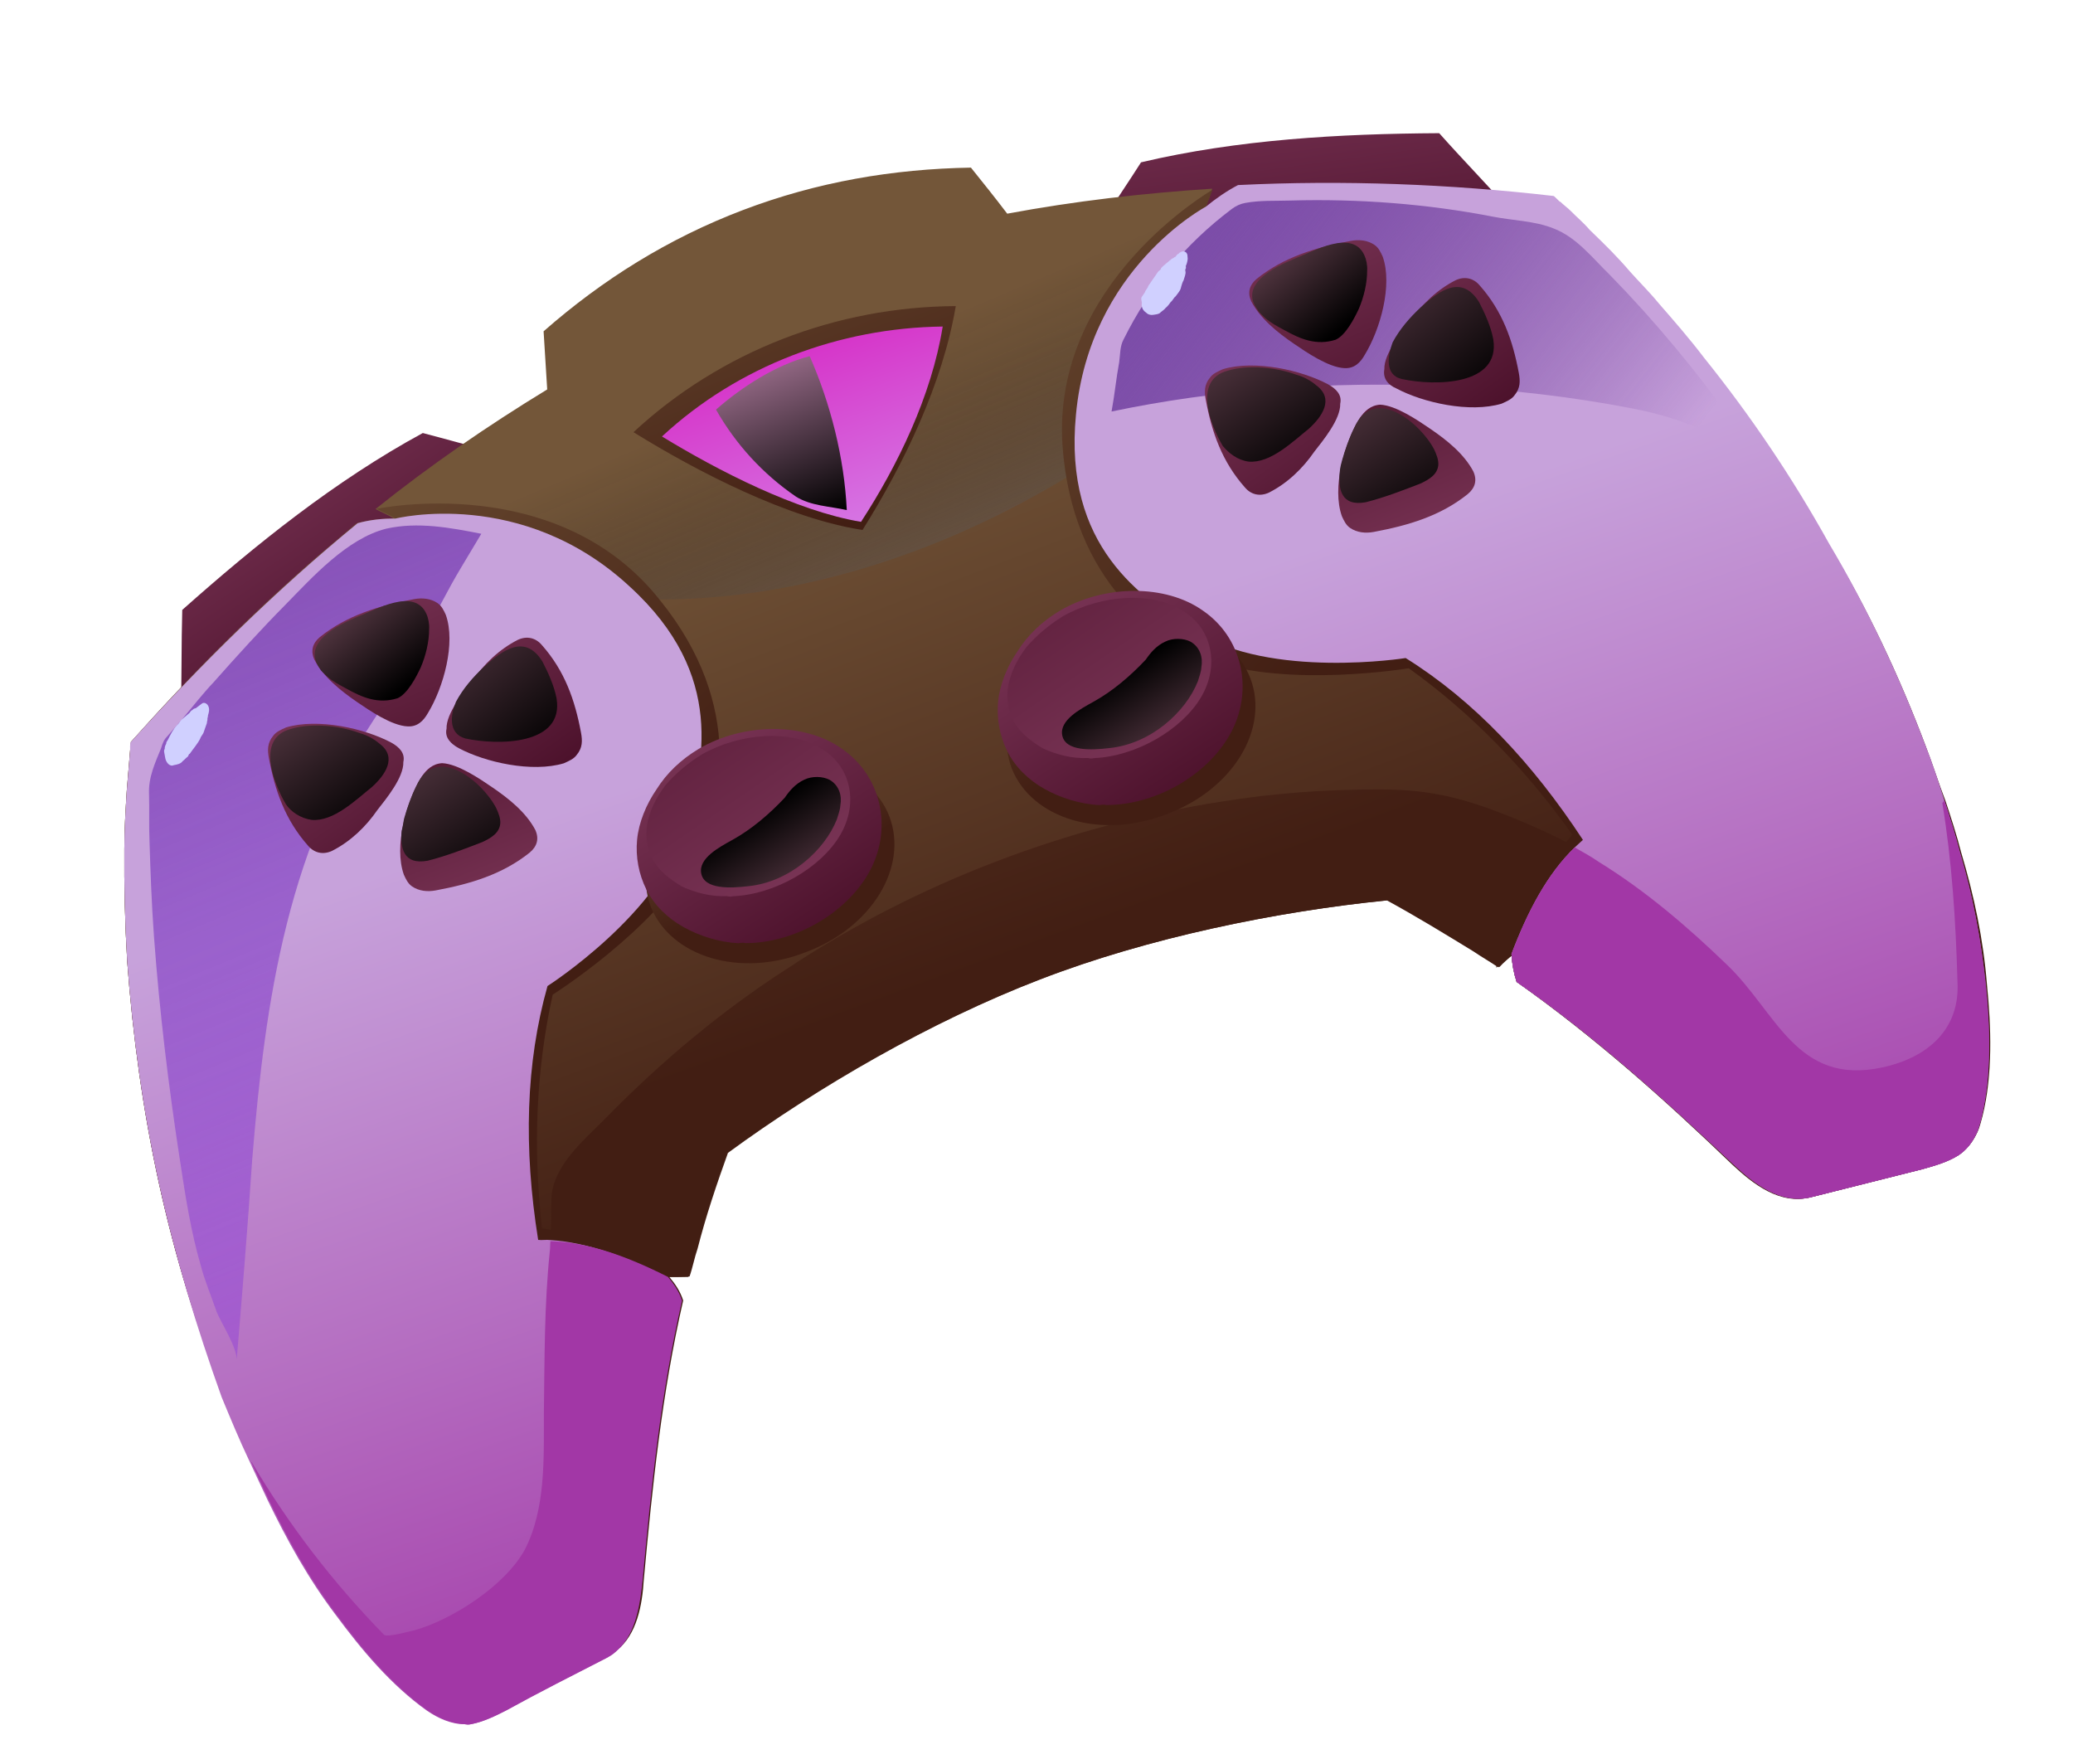
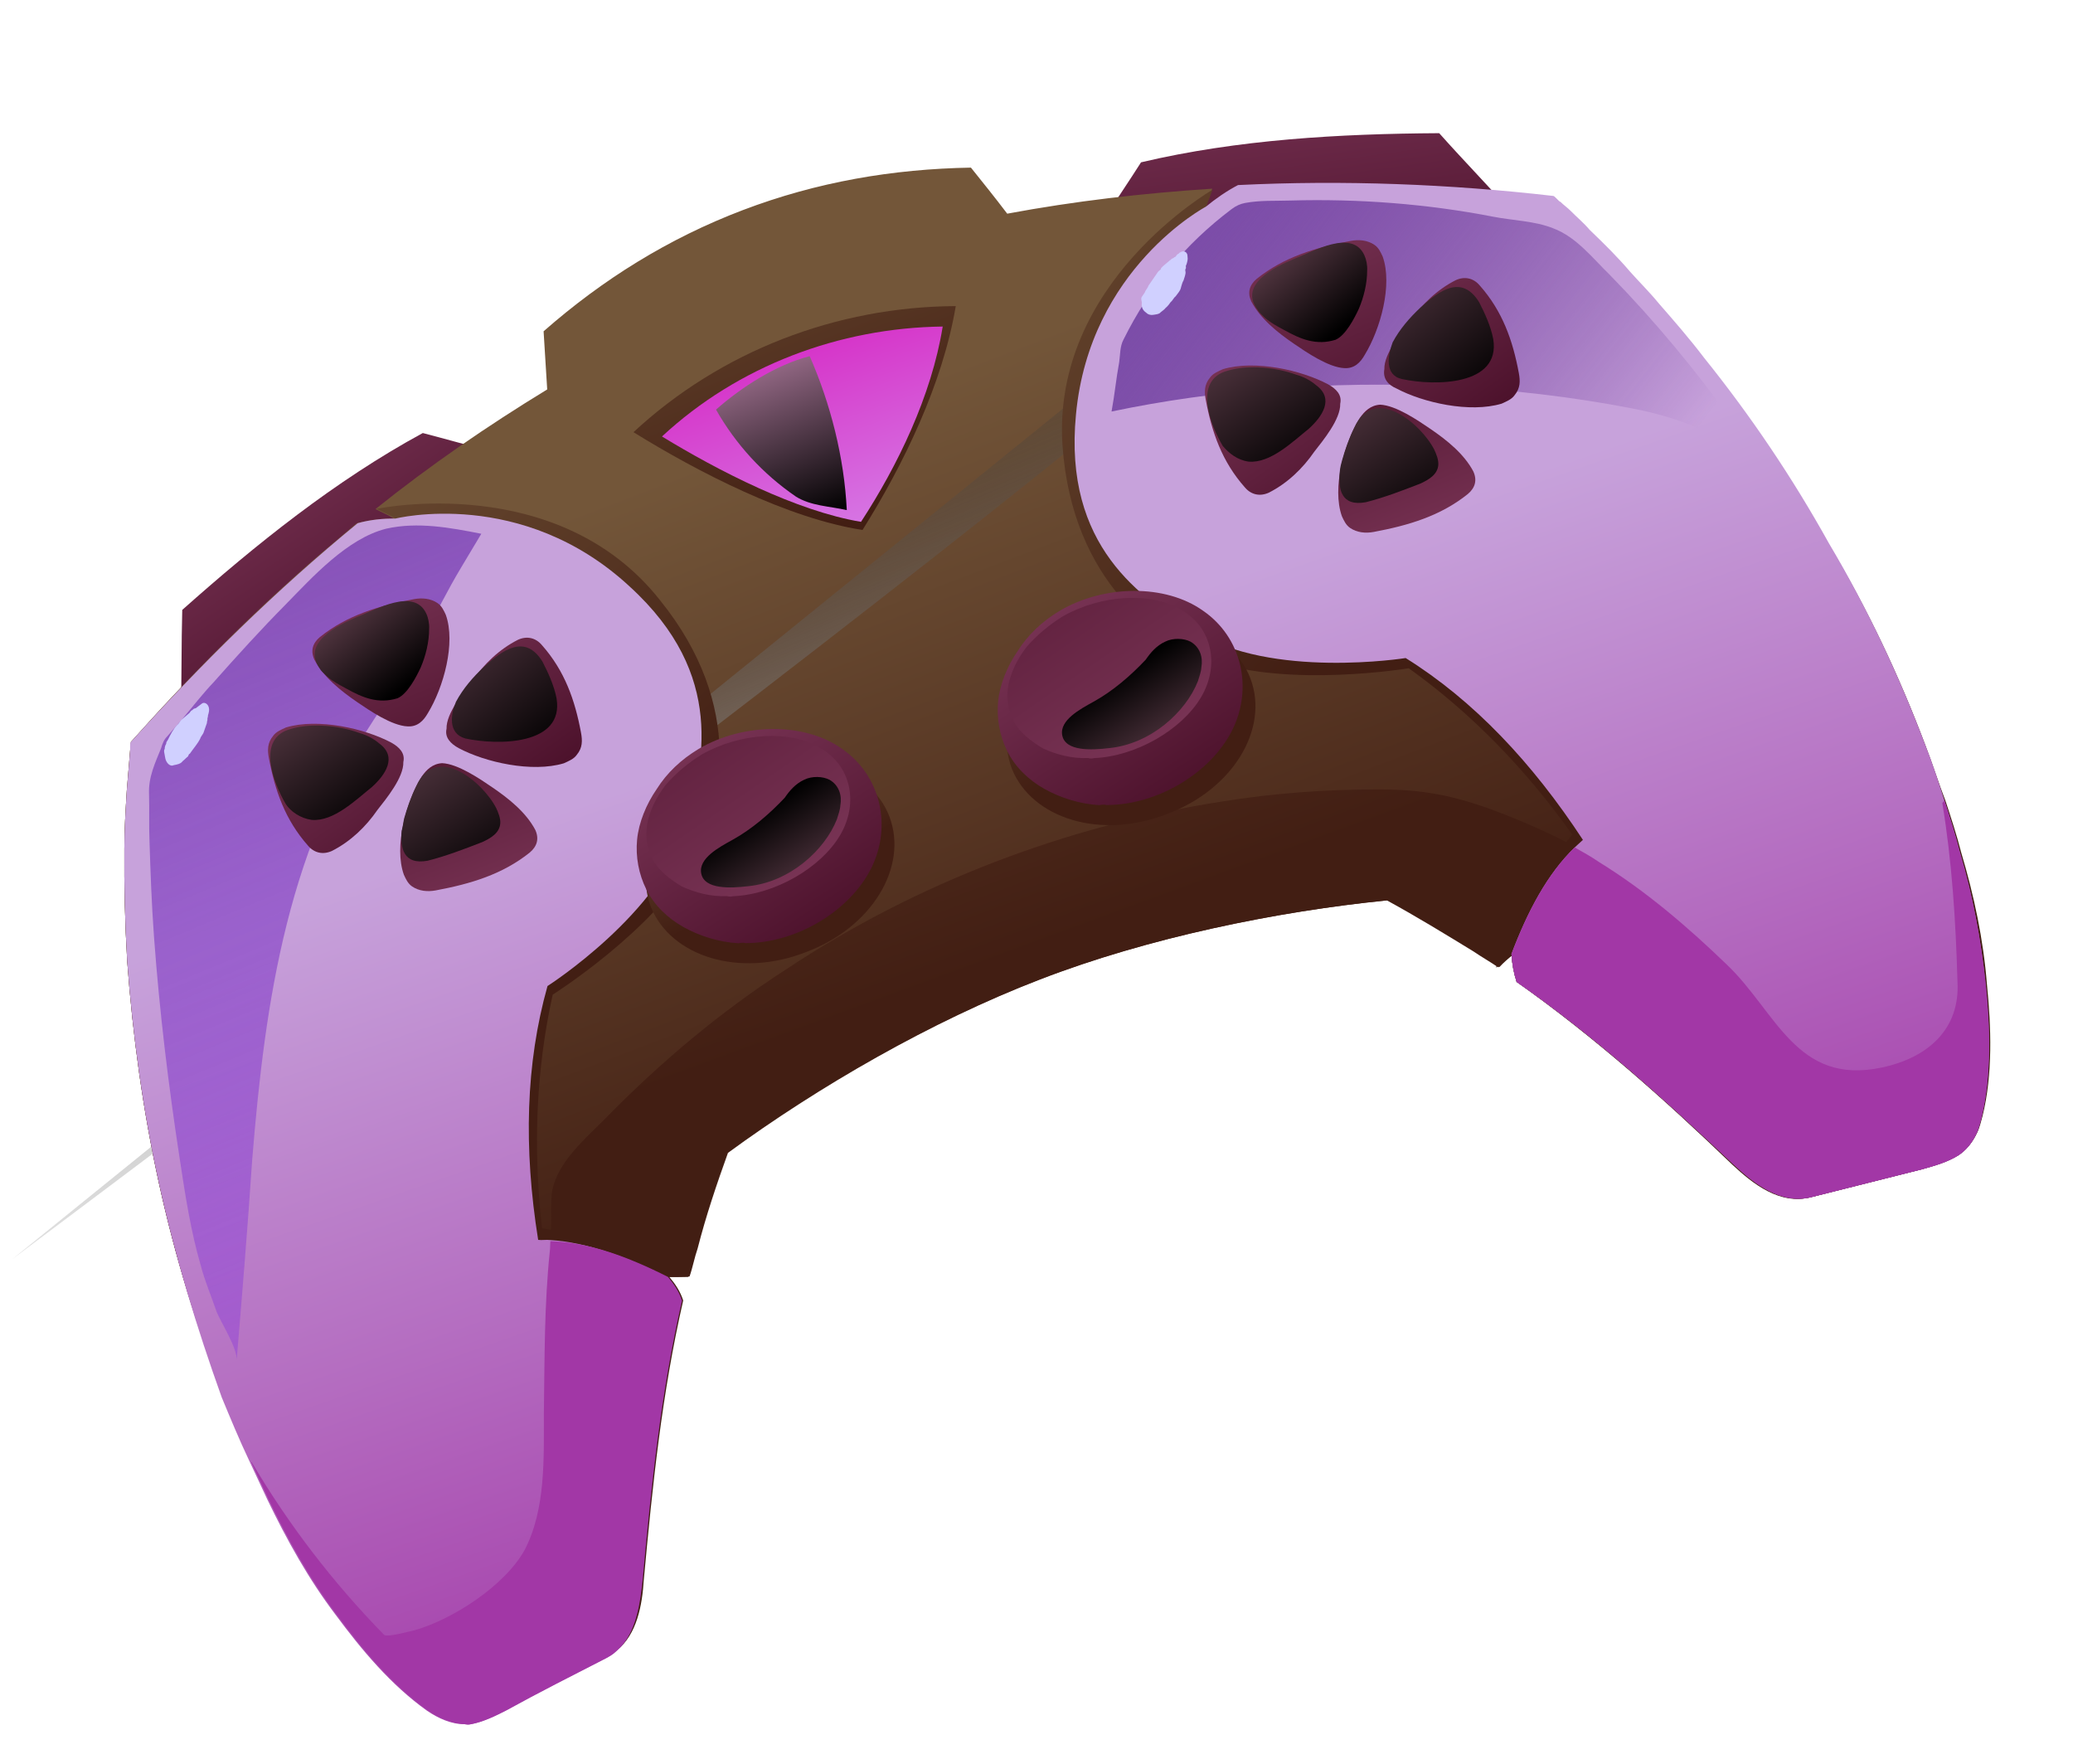
<svg xmlns="http://www.w3.org/2000/svg" width="154" height="131" viewBox="0 0 154 131" fill="none">
  <path d="M36.119 33.426C34.52 33.011 33.008 32.579 31.409 32.164C24.906 35.694 18.99 40.452 13.539 45.302C13.47 47.812 13.503 50.391 13.433 52.901C20.575 45.596 28.044 39.568 36.119 33.426Z" fill="url(#paint0_linear_389_4092)" />
  <path d="M82.121 16.117C83.021 14.701 83.866 13.473 84.766 12.057C91.968 10.359 99.497 9.937 106.917 9.892C108.616 11.804 110.385 13.615 112.084 15.527C101.844 14.849 92.261 15.297 82.121 16.117Z" fill="url(#paint1_linear_389_4092)" />
  <path d="M143.055 55.411C143.571 56.741 144.017 58.174 144.534 59.504C144.948 60.765 145.361 62.025 145.689 63.302C146.645 66.512 147.342 69.771 147.606 73.11C147.924 76.26 148.047 79.804 147.28 82.89C147.171 83.267 147.078 83.73 146.883 84.123C146.563 84.807 146.124 85.334 145.567 85.706C144.766 86.212 143.831 86.475 142.895 86.739C141.527 87.082 140.159 87.427 138.791 87.771L134.774 88.787C132.471 89.394 130.474 87.805 128.958 86.393C123.746 81.479 118.685 76.893 112.926 72.884C112.711 72.21 112.582 71.521 112.54 70.816C112.454 70.832 112.47 70.918 112.383 70.934C112.069 71.171 111.685 71.51 111.387 71.833C110.772 71.413 110.173 71.078 109.557 70.658C107.436 69.359 105.314 68.06 103.122 66.864C94.862 67.689 85.293 69.651 77.278 72.749C69.176 75.864 60.774 80.728 54.08 85.631C53.254 87.925 52.445 90.305 51.824 92.739C51.591 93.407 51.46 94.145 51.226 94.812C50.691 94.823 50.156 94.834 49.707 94.828C50.166 95.367 50.538 95.922 50.753 96.595C49.173 103.488 48.474 110.305 47.823 117.382C47.712 119.186 47.319 121.399 45.836 122.567C45.608 122.788 45.365 122.922 45.122 123.057C42.671 124.316 40.134 125.591 37.7 126.937C36.883 127.356 35.979 127.792 35.114 127.953C34.941 127.985 34.855 128.002 34.666 127.948C33.682 127.953 32.705 127.511 31.884 126.95C29.202 125.042 27.012 122.419 25.099 119.833C23.082 117.177 21.466 114.268 20.007 111.24C19.571 110.341 19.135 109.441 18.698 108.542C17.945 106.899 17.294 105.326 16.627 103.667C14.609 98.603 12.992 93.287 11.807 87.89C10.623 82.493 9.855 76.93 9.449 71.388C9.281 68.566 9.216 65.814 9.237 63.045C9.24 61.618 9.329 60.175 9.418 58.732C9.478 58.096 9.523 57.374 9.584 56.739C9.606 56.378 9.644 56.104 9.666 55.743L9.727 55.107C14.092 50.192 18.765 45.487 23.777 41.165C24.703 40.368 25.558 39.674 26.483 38.877C27.419 38.614 28.387 38.523 29.284 38.534C28.873 38.254 28.393 38.076 27.896 37.812C31.944 34.561 36.23 31.622 40.651 28.926C40.55 27.429 40.483 26.104 40.383 24.607C44.767 20.758 49.659 17.707 55.175 15.609C60.691 13.511 66.33 12.55 72.129 12.45C73.062 13.614 73.876 14.621 74.825 15.871C79.842 14.936 84.924 14.346 90.053 14.015C89.89 14.58 89.624 15.075 89.547 15.625C90.316 14.946 91.203 14.424 92.091 13.902C94.577 13.796 97.166 13.759 99.668 13.739C104.964 13.822 110.293 14.078 115.512 14.71C115.599 14.694 115.955 15.163 115.955 15.163C116.176 15.389 116.483 15.599 116.705 15.825C117.147 16.278 117.676 16.715 118.134 17.253C119.137 18.315 120.211 19.274 121.128 20.351C121.808 21.116 122.574 21.866 123.269 22.717C124.407 24.02 125.545 25.324 126.613 26.73C130.107 31.073 133.201 35.668 135.894 40.516C138.728 45.16 141.108 50.245 143.055 55.411Z" fill="url(#paint2_linear_389_4092)" />
-   <path d="M99.723 13.55C99.739 13.637 99.652 13.653 99.668 13.739C98.699 17.665 96.304 21.142 93.537 24.066C92.557 25.051 91.663 26.02 90.581 26.935C77.523 38.998 58.534 47.084 40.824 43.785C38.414 43.342 36.021 42.986 33.627 42.629C31.044 42.219 28.375 41.824 25.793 41.414C25.139 41.268 24.501 41.209 23.761 41.079C24.687 40.282 25.542 39.588 26.468 38.791C27.403 38.528 28.371 38.437 29.268 38.448C28.858 38.168 28.377 37.99 27.88 37.726C31.929 34.475 36.214 31.536 40.635 28.84C40.535 27.343 40.467 26.018 40.367 24.521C44.752 20.672 49.643 17.62 55.159 15.523C60.675 13.425 66.314 12.463 72.113 12.364C73.046 13.527 73.861 14.535 74.809 15.785C79.826 14.85 84.908 14.26 90.037 13.928C89.874 14.494 89.608 14.989 89.532 15.538C90.3 14.86 91.188 14.338 92.075 13.816C94.632 13.607 97.22 13.571 99.723 13.55Z" fill="url(#paint3_linear_389_4092)" />
+   <path d="M99.723 13.55C99.739 13.637 99.652 13.653 99.668 13.739C98.699 17.665 96.304 21.990.9 93.537 24.066C92.557 25.051 91.663 26.02 90.581 26.935C77.523 38.998 58.534 47.084 40.824 43.785C38.414 43.342 36.021 42.986 33.627 42.629C31.044 42.219 28.375 41.824 25.793 41.414C25.139 41.268 24.501 41.209 23.761 41.079C24.687 40.282 25.542 39.588 26.468 38.791C27.403 38.528 28.371 38.437 29.268 38.448C28.858 38.168 28.377 37.99 27.88 37.726C31.929 34.475 36.214 31.536 40.635 28.84C40.535 27.343 40.467 26.018 40.367 24.521C44.752 20.672 49.643 17.62 55.159 15.523C60.675 13.425 66.314 12.463 72.113 12.364C73.046 13.527 73.861 14.535 74.809 15.785C79.826 14.85 84.908 14.26 90.037 13.928C89.874 14.494 89.608 14.989 89.532 15.538C90.3 14.86 91.188 14.338 92.075 13.816C94.632 13.607 97.22 13.571 99.723 13.55Z" fill="url(#paint3_linear_389_4092)" />
  <path d="M144.415 59.348C144.845 60.695 145.259 61.955 145.602 63.318C146.559 66.528 147.169 69.803 147.519 73.126C147.838 76.277 147.961 79.82 147.21 82.992C147.101 83.369 147.008 83.832 146.813 84.225C146.493 84.909 146.054 85.437 145.497 85.808C144.696 86.314 143.76 86.577 142.825 86.841C141.457 87.185 140.089 87.529 138.721 87.873C137.353 88.217 135.985 88.561 134.617 88.905C132.314 89.513 130.317 87.923 128.801 86.511C123.589 81.597 118.528 77.012 112.666 72.932C112.451 72.259 112.339 71.656 112.297 70.95C111.983 71.187 111.599 71.526 111.301 71.849C110.686 71.429 110.086 71.094 109.471 70.674C107.349 69.375 105.228 68.076 103.036 66.88C94.776 67.705 85.207 69.667 77.192 72.765C69.09 75.88 60.688 80.744 53.994 85.647C53.168 87.941 52.358 90.321 51.738 92.755C51.504 93.423 51.373 94.161 51.14 94.829C50.605 94.839 50.07 94.85 49.621 94.844C50.079 95.383 50.451 95.938 50.666 96.611C49.086 103.504 48.388 110.322 47.737 117.398C47.626 119.202 47.233 121.415 45.749 122.583C45.522 122.804 45.279 122.939 45.035 123.073C42.585 124.332 40.048 125.607 37.613 126.953C36.796 127.372 35.893 127.808 35.028 127.969C34.855 128.002 34.769 128.018 34.58 127.964C33.596 127.969 32.618 127.527 31.798 126.966C29.116 125.058 26.926 122.435 25.012 119.849C22.996 117.193 21.38 114.284 19.921 111.256C19.468 110.271 19.032 109.371 18.58 108.385C18.596 108.471 18.596 108.471 18.699 108.542C21.447 113.201 24.752 117.49 28.512 121.337C28.733 121.563 30.431 121.068 30.777 121.004C33.583 120.213 37.5 117.7 38.97 115.019C40.548 111.961 40.377 108.158 40.388 104.857C40.444 100.834 40.414 96.827 40.832 92.826C40.87 92.551 40.838 92.379 40.876 92.104C40.898 91.743 40.921 91.382 40.943 91.022C40.971 90.214 40.897 89.336 41.012 88.512C41.406 86.299 43.5 84.571 45.005 83.042C49.066 78.897 53.553 75.119 58.429 71.981C63.288 68.757 68.519 66.088 73.949 64.007C79.379 61.925 85.007 60.43 90.749 59.539C94.571 58.916 98.457 58.638 102.305 58.634C105.704 58.625 108.027 59.084 111.203 60.275C113.228 61.057 115.27 61.925 117.17 62.998C117.769 63.332 118.369 63.666 118.984 64.087C122.423 66.21 125.509 68.845 128.455 71.685C132.151 75.187 133.627 80.708 139.996 79.343C143.44 78.612 145.816 76.475 145.607 72.947C145.48 68.423 145.196 64.018 144.48 59.693C144.447 59.52 144.431 59.434 144.415 59.348Z" fill="url(#paint4_linear_389_4092)" />
  <path d="M51.607 63.711C48.668 69.074 41.06 73.879 41.06 73.879C39.845 79.367 39.575 85.124 40.267 91.237C44.038 91.782 47.662 92.98 51.139 94.829C50.605 94.839 50.069 94.85 49.621 94.844C50.079 95.383 50.451 95.938 50.666 96.611C49.086 103.504 48.388 110.322 47.737 117.398C47.587 119.477 47.156 121.965 45.035 123.073C42.585 124.332 40.047 125.607 37.613 126.953C36.796 127.372 35.893 127.808 35.028 127.969C33.903 128.179 32.737 127.683 31.9 127.036C29.218 125.128 27.028 122.505 25.114 119.919C23.098 117.263 21.482 114.354 20.023 111.326C18.849 108.87 17.66 106.328 16.643 103.753C14.609 98.603 12.992 93.287 11.808 87.89C10.623 82.493 9.855 76.93 9.449 71.388C9.281 68.566 9.216 65.814 9.237 63.045C9.24 61.618 9.329 60.175 9.418 58.732C9.478 58.096 9.523 57.374 9.584 56.739C9.606 56.378 9.644 56.104 9.666 55.743L9.727 55.107C14.915 49.325 20.513 43.824 26.57 38.861C27.505 38.598 28.473 38.507 29.37 38.518C28.96 38.238 28.479 38.06 27.983 37.796C27.983 37.796 41.412 34.937 49.026 44.575C55.421 52.478 53.608 60.039 51.607 63.711Z" fill="url(#paint5_linear_389_4092)" />
  <path d="M89.962 49.075C95.801 51.108 104.656 49.636 104.656 49.636C109.201 52.891 113.284 57.034 116.804 61.996C114.297 64.871 112.405 68.166 111.128 71.881C111.512 71.542 111.897 71.203 112.281 70.864C112.323 71.57 112.451 72.259 112.666 72.932C118.442 77.028 123.589 81.597 128.714 86.527C130.231 87.939 132.227 89.529 134.531 88.921C137.267 88.233 139.916 87.561 142.652 86.873C143.587 86.609 144.523 86.346 145.237 85.856C146.195 85.232 146.694 84.069 146.95 83.04C147.615 79.885 147.508 76.427 147.276 73.26C146.925 69.937 146.229 66.679 145.359 63.452C144.602 60.829 143.742 58.136 142.725 55.561C140.778 50.396 138.399 45.311 135.705 40.462C133.012 35.614 129.832 31.035 126.424 26.677C124.677 24.505 122.859 22.436 120.955 20.384C119.952 19.322 118.949 18.261 117.961 17.286C117.519 16.833 116.99 16.396 116.532 15.858C116.311 15.632 116.003 15.421 115.782 15.195C115.782 15.195 115.339 14.742 115.253 14.758C107.569 13.872 99.723 13.55 91.918 13.935C91.101 14.354 90.316 14.946 89.532 15.538C89.711 15.059 89.89 14.58 90.069 14.101C90.069 14.101 78.102 20.967 78.934 33.117C79.656 43.237 86.03 47.667 89.962 49.075Z" fill="url(#paint6_linear_389_4092)" />
  <path d="M50.985 61.33C49.151 67.825 40.673 73.239 40.673 73.239C39.057 78.979 38.884 85.253 39.979 92.093C40.255 92.131 40.601 92.066 40.876 92.104C43.686 92.294 46.57 93.362 49.535 94.86C49.993 95.399 50.365 95.954 50.58 96.627C49 103.52 48.301 110.338 47.651 117.414C47.491 118.96 47.223 120.882 46.204 122.142C46.063 122.346 45.907 122.465 45.679 122.686C45.452 122.906 45.208 123.041 44.965 123.175C42.514 124.434 39.977 125.71 37.543 127.055C36.726 127.475 35.823 127.91 34.958 128.072C34.785 128.104 34.698 128.12 34.509 128.066C33.526 128.071 32.548 127.629 31.728 127.068C29.045 125.161 26.856 122.537 24.942 119.951C22.925 117.295 21.309 114.386 19.85 111.359C19.398 110.373 18.962 109.473 18.51 108.488C17.772 106.931 17.121 105.358 16.47 103.785C14.609 98.603 12.992 93.287 11.808 87.89C10.623 82.493 9.855 76.93 9.449 71.388C9.281 68.566 9.216 65.814 9.237 63.045C9.24 61.618 9.329 60.175 9.418 58.732C9.479 58.096 9.523 57.374 9.584 56.739C9.606 56.378 9.644 56.104 9.667 55.743C9.667 55.743 9.641 55.123 9.727 55.107C14.915 49.325 20.514 43.824 26.57 38.861C27.506 38.598 28.473 38.507 29.37 38.518C29.37 38.518 38.773 36.142 46.78 43.567C54.004 50.157 52.203 56.823 50.985 61.33Z" fill="url(#paint7_linear_389_4092)" />
  <path d="M17.577 101.082C17.992 96.101 18.406 91.119 18.734 86.154C19.712 74.112 21.409 62.561 28.469 52.418C30.81 49.128 32.206 45.569 34.255 42.156C34.732 41.353 35.209 40.551 35.756 39.647C33.433 39.188 31.023 38.745 28.704 39.266C25.795 39.987 23.201 42.877 21.171 44.95C19.438 46.7 17.581 48.74 15.88 50.662C15.057 51.528 14.336 52.465 13.53 53.418C13.161 53.843 12.793 54.269 12.425 54.694C12.197 54.914 12.072 55.205 11.964 55.582C11.535 56.643 11.019 57.72 11.071 58.959C11.107 60.111 11.056 61.28 11.108 62.518C11.179 64.823 11.267 67.215 11.441 69.59C11.847 75.132 12.513 80.625 13.367 86.173C13.762 88.774 14.174 91.462 14.915 93.999C15.226 95.189 15.694 96.261 16.092 97.435C16.426 98.265 17.676 100.172 17.577 101.082Z" fill="url(#paint8_linear_389_4092)" />
  <path d="M143.055 55.411C143.555 56.655 143.985 58.002 144.415 59.348C144.845 60.695 145.259 61.955 145.602 63.318C146.558 66.528 147.169 69.803 147.519 73.126C147.838 76.277 147.961 79.82 147.209 82.992C147.101 83.369 147.008 83.832 146.813 84.225C146.493 84.909 146.054 85.437 145.496 85.808C144.696 86.314 143.76 86.577 142.825 86.841C141.457 87.185 140.089 87.529 138.721 87.873C137.353 88.217 135.985 88.561 134.617 88.905C132.314 89.513 130.317 87.923 128.801 86.511C123.589 81.597 118.528 77.012 112.666 72.932C112.451 72.259 112.339 71.656 112.297 70.95L112.281 70.864C113.481 67.698 114.934 64.93 116.981 62.944C117.208 62.723 117.365 62.605 117.593 62.384C113.841 56.663 109.488 52.035 104.425 48.877C104.425 48.877 94.429 50.471 88.75 46.893C84.799 44.419 78.985 40.598 79.932 30.791C80.947 19.902 89.586 15.35 89.586 15.35C90.284 14.774 91.155 14.166 91.972 13.746C99.777 13.362 107.71 13.667 115.394 14.554C115.48 14.538 115.836 15.007 115.922 14.99C116.144 15.217 116.451 15.427 116.672 15.653C117.115 16.106 117.644 16.542 118.102 17.081C119.192 18.126 120.179 19.102 121.096 20.179C121.775 20.944 122.542 21.693 123.237 22.544C124.375 23.848 125.513 25.152 126.581 26.558C130.075 30.901 133.169 35.496 135.862 40.344C138.728 45.16 141.108 50.245 143.055 55.411Z" fill="url(#paint9_linear_389_4092)" />
  <path d="M129.601 32.683C130.361 33.879 131.207 35.059 131.881 36.271C129.704 32.753 125 31.044 121.196 30.326C116.739 29.462 112.26 28.959 107.828 28.715C103.311 28.486 98.841 28.517 94.349 28.908C90.376 29.202 86.452 29.755 82.575 30.566C82.799 29.366 82.92 28.095 83.144 26.894C83.221 26.344 83.195 25.725 83.46 25.23C85.413 21.299 88.046 18.134 91.498 15.529C91.812 15.292 92.142 15.141 92.488 15.077C93.613 14.867 94.699 14.932 95.856 14.895C100.931 14.752 106.016 15.142 110.937 16.098C112.331 16.373 114.039 16.411 115.394 16.961C117.128 17.619 118.314 19.181 119.625 20.453C122.943 23.848 125.946 27.479 128.723 31.331C128.976 31.729 129.332 32.198 129.601 32.683Z" fill="url(#paint10_linear_389_4092)" />
  <path d="M66.075 60.659C67.49 64.408 64.752 68.93 59.809 70.743C54.969 72.626 49.848 71.083 48.347 67.35C46.933 63.601 49.67 59.079 54.613 57.266C59.556 55.453 64.661 56.91 66.075 60.659Z" fill="url(#paint11_linear_389_4092)" />
  <path d="M55.384 70.052C59.232 70.048 63.166 67.621 64.728 64.476C66.29 61.332 65.41 57.572 62.539 55.611C59.754 53.633 55.198 53.679 51.892 55.633C50.604 56.408 49.538 57.409 48.779 58.62C48.004 59.746 47.45 61.097 47.329 62.368C47.208 63.639 47.449 64.932 48.02 66.074C48.59 67.216 49.578 68.191 50.776 68.859C51.975 69.528 53.401 69.975 54.849 70.062C55.022 70.03 55.195 69.998 55.384 70.052Z" fill="url(#paint12_linear_389_4092)" />
  <path d="M54.466 66.567C57.574 66.433 60.966 64.464 62.397 62.057C63.829 59.651 63.212 56.823 60.918 55.556C58.693 54.187 54.98 54.433 52.145 56.032C51.101 56.672 50.175 57.468 49.439 58.319C48.718 59.256 48.273 60.23 48.088 61.157C47.919 62.169 48.079 63.031 48.499 63.844C48.919 64.658 49.756 65.304 50.663 65.849C51.64 66.291 52.775 66.614 54.018 66.561C54.207 66.615 54.293 66.599 54.466 66.567Z" fill="url(#paint13_linear_389_4092)" />
  <path d="M62.173 60.851C62.282 60.474 62.407 60.183 62.429 59.822C62.56 59.084 62.329 58.325 61.627 57.921C61.13 57.657 60.32 57.629 59.746 57.914C59.086 58.216 58.648 58.743 58.295 59.255C57.175 60.445 55.864 61.58 54.404 62.388C53.43 62.926 51.883 63.749 52.092 64.869C52.316 66.076 54.268 65.98 55.581 65.824C58.657 65.518 61.261 63.161 62.173 60.851Z" fill="url(#paint14_linear_389_4092)" />
  <path d="M92.894 50.401C94.309 54.15 91.572 58.672 86.629 60.485C81.788 62.368 76.668 60.825 75.166 57.092C73.752 53.343 76.489 48.821 81.432 47.008C86.375 45.195 91.48 46.652 92.894 50.401Z" fill="url(#paint15_linear_389_4092)" />
  <path d="M82.204 59.794C86.052 59.79 89.985 57.363 91.547 54.218C93.109 51.074 92.23 47.315 89.358 45.353C86.573 43.375 82.017 43.421 78.711 45.375C77.424 46.15 76.357 47.151 75.598 48.362C74.823 49.488 74.27 50.839 74.149 52.11C74.027 53.381 74.268 54.674 74.839 55.816C75.41 56.958 76.397 57.933 77.596 58.601C78.794 59.27 80.22 59.717 81.668 59.804C81.841 59.772 82.014 59.74 82.204 59.794Z" fill="url(#paint16_linear_389_4092)" />
  <path d="M81.286 56.309C84.393 56.175 87.786 54.206 89.217 51.799C90.648 49.393 90.031 46.565 87.737 45.298C85.513 43.929 81.799 44.175 78.965 45.773C77.92 46.414 76.995 47.211 76.258 48.061C75.538 48.998 75.093 49.972 74.907 50.899C74.738 51.911 74.898 52.773 75.319 53.586C75.739 54.4 76.575 55.046 77.482 55.591C78.46 56.033 79.594 56.356 80.837 56.303C81.026 56.357 81.113 56.341 81.286 56.309Z" fill="url(#paint17_linear_389_4092)" />
  <path d="M88.992 50.593C89.101 50.216 89.226 49.925 89.248 49.564C89.379 48.827 89.148 48.067 88.446 47.663C87.95 47.399 87.139 47.371 86.566 47.657C85.906 47.958 85.467 48.485 85.115 48.997C83.994 50.187 82.684 51.322 81.223 52.13C80.249 52.668 78.702 53.491 78.911 54.611C79.136 55.818 81.087 55.722 82.4 55.566C85.476 55.261 88.08 52.903 88.992 50.593Z" fill="url(#paint18_linear_389_4092)" />
  <path d="M101.39 26.347C102.556 24.436 103.464 21.146 102.717 19.056C102.566 18.727 102.416 18.399 102.108 18.189C101.595 17.838 100.958 17.779 100.352 17.892C97.757 18.375 95.383 19.085 93.359 20.71C92.818 21.168 92.654 21.733 92.956 22.39C93.645 23.689 94.908 24.702 96.139 25.542C97.062 26.173 98.703 27.294 99.875 27.343C100.6 27.386 101.054 26.945 101.39 26.347Z" fill="url(#paint19_linear_389_4092)" />
  <path d="M101.014 31.054C99.849 32.965 98.94 36.256 99.688 38.346C99.839 38.674 99.989 39.003 100.297 39.213C100.81 39.563 101.447 39.623 102.053 39.51C104.648 39.026 107.022 38.317 109.046 36.691C109.587 36.234 109.75 35.668 109.449 35.011C108.76 33.713 107.497 32.7 106.266 31.859C105.343 31.228 103.702 30.108 102.529 30.058C101.821 30.101 101.367 30.543 101.014 31.054Z" fill="url(#paint20_linear_389_4092)" />
  <path d="M103.737 28.853C105.724 29.909 109.181 30.692 111.555 29.982C111.885 29.831 112.302 29.664 112.513 29.358C112.952 28.83 112.942 28.297 112.829 27.694C112.38 25.281 111.616 23.105 109.917 21.192C109.459 20.653 108.805 20.507 108.145 20.809C106.755 21.514 105.618 22.617 104.773 23.845C104.123 24.679 102.807 26.262 102.842 27.414C102.711 28.152 103.154 28.605 103.737 28.853Z" fill="url(#paint21_linear_389_4092)" />
  <path d="M98.668 28.549C96.681 27.492 93.224 26.71 90.85 27.42C90.52 27.57 90.104 27.737 89.892 28.044C89.454 28.572 89.463 29.105 89.576 29.708C90.025 32.121 90.789 34.297 92.488 36.21C92.946 36.748 93.6 36.894 94.26 36.593C95.65 35.888 96.787 34.784 97.632 33.557C98.282 32.722 99.599 31.14 99.563 29.987C99.71 29.335 99.268 28.883 98.668 28.549Z" fill="url(#paint22_linear_389_4092)" />
  <path d="M92.756 34.287C94.393 34.428 96.055 32.781 97.225 31.849C98.221 30.951 99.136 29.621 97.787 28.624C97.361 28.257 96.864 27.993 96.297 27.831C94.855 27.298 92.753 27.065 91.228 27.527C88.579 28.199 89.929 31.604 90.84 33.128C91.298 33.667 91.929 34.174 92.756 34.287Z" fill="url(#paint23_linear_389_4092)" />
  <path d="M93.43 23.015C93.565 23.258 93.77 23.398 93.991 23.624C94.418 23.991 94.914 24.255 95.411 24.519C96.61 25.187 97.776 25.683 99.215 25.237C99.961 24.919 100.617 23.638 100.937 22.954C101.312 22.082 101.568 21.053 101.564 20.073C101.586 19.712 101.506 19.282 101.355 18.953C100.451 16.981 97.546 18.682 96.21 19.198C94.63 19.849 92.007 21.14 93.43 23.015Z" fill="url(#paint24_linear_389_4092)" />
  <path d="M104.144 28.153C106.569 28.682 111.487 28.657 110.932 25.194C110.755 24.246 110.303 23.26 109.883 22.447C108.6 20.367 106.944 21.567 105.564 22.805C104.725 23.586 103.988 24.437 103.457 25.427C103.098 26.386 102.836 27.861 104.144 28.153Z" fill="url(#paint25_linear_389_4092)" />
  <path d="M99.526 35.076C99.405 36.347 99.646 37.64 101.462 37.302C102.83 36.958 104.166 36.441 105.502 35.925C106.162 35.623 106.806 35.236 106.85 34.514C106.873 34.154 106.706 33.739 106.555 33.41C105.564 31.455 102.067 28.54 100.608 31.754C100.217 32.54 99.929 33.396 99.712 34.15C99.657 34.339 99.549 34.716 99.526 35.076Z" fill="url(#paint26_linear_389_4092)" />
  <path d="M31.792 52.958C32.957 51.046 33.866 47.756 33.118 45.666C32.968 45.338 32.817 45.009 32.509 44.799C31.997 44.449 31.359 44.389 30.753 44.502C28.158 44.986 25.785 45.695 23.76 47.321C23.219 47.778 23.056 48.344 23.357 49.001C24.047 50.299 25.309 51.312 26.54 52.153C27.463 52.783 29.104 53.904 30.277 53.953C31.001 53.997 31.456 53.555 31.792 52.958Z" fill="url(#paint27_linear_389_4092)" />
  <path d="M31.329 57.681C30.164 59.592 29.255 62.882 30.003 64.972C30.154 65.301 30.304 65.629 30.612 65.84C31.125 66.19 31.762 66.249 32.368 66.136C34.963 65.653 37.337 64.943 39.361 63.318C39.902 62.86 40.065 62.295 39.764 61.638C39.075 60.339 37.812 59.326 36.581 58.486C35.658 57.855 34.017 56.734 32.844 56.685C32.136 56.728 31.681 57.169 31.329 57.681Z" fill="url(#paint28_linear_389_4092)" />
  <path d="M34.068 55.565C36.055 56.622 39.512 57.404 41.886 56.695C42.216 56.544 42.633 56.377 42.844 56.07C43.283 55.543 43.273 55.01 43.16 54.406C42.711 51.993 41.947 49.817 40.248 47.905C39.79 47.366 39.136 47.22 38.477 47.521C37.086 48.226 35.949 49.33 35.104 50.557C34.454 51.392 33.138 52.974 33.173 54.127C33.026 54.779 33.469 55.231 34.068 55.565Z" fill="url(#paint29_linear_389_4092)" />
  <path d="M29.07 55.159C27.083 54.103 23.625 53.32 21.251 54.03C20.922 54.181 20.505 54.347 20.294 54.654C19.855 55.182 19.865 55.715 19.977 56.318C20.427 58.731 21.19 60.907 22.889 62.82C23.348 63.359 24.001 63.505 24.661 63.203C26.051 62.498 27.188 61.395 28.034 60.167C28.684 59.333 30 57.75 29.964 56.598C30.111 55.946 29.669 55.493 29.07 55.159Z" fill="url(#paint30_linear_389_4092)" />
  <path d="M23.157 60.898C24.795 61.038 26.457 59.391 27.626 58.46C28.622 57.561 29.538 56.231 28.189 55.234C27.762 54.868 27.265 54.604 26.698 54.442C25.256 53.908 23.154 53.675 21.629 54.138C18.98 54.81 20.33 58.214 21.241 59.739C21.613 60.294 22.331 60.784 23.157 60.898Z" fill="url(#paint31_linear_389_4092)" />
  <path d="M23.745 49.642C23.88 49.884 24.085 50.025 24.306 50.251C24.732 50.617 25.229 50.881 25.726 51.145C26.924 51.814 28.091 52.31 29.529 51.864C30.276 51.546 30.932 50.265 31.252 49.581C31.627 48.709 31.883 47.68 31.879 46.7C31.901 46.339 31.821 45.908 31.67 45.58C30.766 43.608 27.86 45.309 26.525 45.825C25.032 46.46 22.408 47.751 23.745 49.642Z" fill="url(#paint32_linear_389_4092)" />
  <path d="M34.561 54.849C36.987 55.378 41.905 55.354 41.349 51.89C41.172 50.943 40.72 49.957 40.3 49.143C39.018 47.064 37.362 48.264 35.981 49.502C35.142 50.283 34.406 51.133 33.874 52.124C33.5 52.996 33.238 54.472 34.561 54.849Z" fill="url(#paint33_linear_389_4092)" />
  <path d="M29.841 61.703C29.72 62.974 29.961 64.267 31.777 63.928C33.145 63.584 34.481 63.068 35.817 62.551C36.477 62.25 37.121 61.862 37.165 61.141C37.188 60.78 37.021 60.365 36.87 60.037C35.879 58.081 32.382 55.166 30.923 58.381C30.532 59.167 30.244 60.023 30.027 60.777C29.972 60.965 29.95 61.326 29.841 61.703Z" fill="url(#paint34_linear_389_4092)" />
  <path d="M71.002 22.736C62.15 22.78 53.545 26.078 47.06 32.101C51.816 35.049 58.549 38.521 64.076 39.363C67.111 34.518 70.025 28.536 71.002 22.736Z" fill="url(#paint35_linear_389_4092)" />
  <path d="M70.032 24.254C62.352 24.348 54.824 27.177 49.178 32.42C53.319 34.947 59.161 37.961 63.964 38.76C66.679 34.598 69.202 29.402 70.032 24.254Z" fill="url(#paint36_linear_389_4092)" />
  <path d="M62.906 37.887C62.719 33.999 61.705 29.997 60.149 26.452C57.673 27.092 55.113 28.728 53.192 30.424C54.657 33.004 56.68 35.213 59.141 36.894C60.253 37.579 61.599 37.596 62.906 37.887Z" fill="url(#paint37_linear_389_4092)" />
  <path d="M49.621 94.844C50.079 95.383 50.451 95.938 50.666 96.611C49.086 103.504 48.387 110.322 47.737 117.398C47.577 118.944 47.309 120.866 46.291 122.126C46.15 122.33 45.993 122.449 45.765 122.669C45.538 122.89 45.294 123.025 45.051 123.159C42.6 124.418 40.063 125.694 37.629 127.039C36.812 127.459 35.909 127.894 35.044 128.056C34.871 128.088 34.784 128.104 34.595 128.05C33.612 128.055 32.634 127.613 31.814 127.052C29.131 125.145 26.942 122.521 25.028 119.935C23.011 117.279 21.395 114.37 19.936 111.343C19.484 110.357 19.048 109.457 18.596 108.471C18.612 108.558 18.612 108.558 18.714 108.628C21.462 113.287 24.767 117.576 28.527 121.423C28.748 121.649 30.446 121.155 30.792 121.09C33.599 120.3 37.516 117.786 38.986 115.105C40.564 112.047 40.392 108.244 40.404 104.943C40.46 100.92 40.429 96.913 40.847 92.912C40.886 92.637 40.854 92.465 40.892 92.19C43.772 92.278 46.656 93.346 49.621 94.844Z" fill="url(#paint38_linear_389_4092)" />
  <path d="M144.415 59.348C144.845 60.695 145.259 61.955 145.602 63.318C146.558 66.528 147.168 69.803 147.519 73.126C147.838 76.277 147.961 79.82 147.209 82.992C147.101 83.369 147.008 83.832 146.813 84.225C146.492 84.909 146.054 85.437 145.496 85.808C144.696 86.314 143.76 86.577 142.825 86.841C141.457 87.185 140.089 87.529 138.721 87.873C137.353 88.217 135.985 88.561 134.617 88.905C132.313 89.513 130.317 87.923 128.801 86.511C123.589 81.597 118.528 77.012 112.666 72.932C112.451 72.259 112.339 71.656 112.297 70.95L112.281 70.864C113.481 67.698 114.934 64.93 116.981 62.944C117.58 63.278 118.179 63.612 118.795 64.033C122.233 66.156 125.32 68.791 128.266 71.631C131.961 75.133 133.438 80.654 139.806 79.289C143.25 78.558 145.627 76.421 145.417 72.893C145.29 68.369 145.006 63.964 144.29 59.639C144.447 59.52 144.431 59.434 144.415 59.348Z" fill="url(#paint39_linear_389_4092)" />
  <path d="M15.012 52.25C14.855 52.368 14.698 52.487 14.542 52.605C14.455 52.621 14.369 52.637 14.298 52.74C14.212 52.756 14.141 52.858 14.071 52.96C13.914 53.079 13.686 53.3 13.529 53.418C13.373 53.536 13.318 53.725 13.161 53.843C12.863 54.166 12.668 54.559 12.473 54.952C12.402 55.055 12.332 55.157 12.348 55.243C12.277 55.345 12.223 55.534 12.239 55.62C12.169 55.722 12.185 55.809 12.217 55.981C12.233 56.067 12.249 56.153 12.281 56.326C12.329 56.584 12.583 56.983 12.912 56.832C13.172 56.784 13.431 56.735 13.572 56.531C13.729 56.412 13.8 56.31 13.957 56.192C14.027 56.089 14.011 56.003 14.098 55.987C14.379 55.578 14.677 55.255 14.873 54.862C14.927 54.673 15.084 54.555 15.138 54.367C15.193 54.178 15.318 53.887 15.372 53.699C15.356 53.613 15.426 53.51 15.41 53.424C15.394 53.338 15.465 53.236 15.448 53.15C15.503 52.961 15.557 52.773 15.525 52.6C15.461 52.255 15.169 52.132 15.012 52.25Z" fill="#D0D0FF" />
  <path d="M87.71 18.731C87.623 18.747 87.553 18.85 87.553 18.85C87.466 18.866 87.396 18.968 87.325 19.07C87.239 19.087 87.168 19.189 87.082 19.205C86.996 19.221 87.011 19.307 86.925 19.323C86.838 19.339 86.838 19.339 86.925 19.323C86.768 19.442 86.541 19.662 86.384 19.781C86.313 19.883 86.227 19.899 86.243 19.985C86.172 20.088 86.086 20.104 86.016 20.206C85.945 20.308 85.804 20.513 85.734 20.615C85.593 20.82 85.452 21.024 85.311 21.229C85.257 21.418 85.1 21.536 85.045 21.724C84.975 21.827 84.904 21.929 84.834 22.031C84.763 22.134 84.78 22.22 84.796 22.306C84.828 22.478 84.828 22.478 84.812 22.392C84.78 22.22 84.812 22.392 84.828 22.478C84.789 22.753 84.838 23.011 85.145 23.222C85.366 23.448 85.626 23.4 85.885 23.351C85.972 23.335 86.145 23.303 86.215 23.201C86.372 23.082 86.529 22.964 86.6 22.861C86.757 22.743 86.897 22.538 86.968 22.436C87.125 22.318 87.179 22.129 87.336 22.011C87.477 21.806 87.705 21.586 87.743 21.311C87.797 21.122 87.852 20.934 87.922 20.832C87.977 20.643 88.101 20.352 88.069 20.18L88.053 20.094C88.037 20.008 88.108 19.905 88.108 19.905C88.091 19.819 88.075 19.733 88.146 19.631C88.2 19.442 88.255 19.254 88.222 19.081C88.229 18.634 87.867 18.613 87.71 18.731Z" fill="#D0D0FF" />
  <defs>
    <linearGradient id="paint0_linear_389_4092" x1="17.113" y1="31.825" x2="28.411" y2="48.583" gradientUnits="userSpaceOnUse">
      <stop stop-color="#7D3759" />
      <stop offset="1" stop-color="#4D122C" />
    </linearGradient>
    <linearGradient id="paint1_linear_389_4092" x1="95.192" y1="2.278" x2="97.96" y2="22.29" gradientUnits="userSpaceOnUse">
      <stop stop-color="#7D3759" />
      <stop offset="1" stop-color="#4D122C" />
    </linearGradient>
    <linearGradient id="paint2_linear_389_4092" x1="61.153" y1="30.938" x2="80.358" y2="81.158" gradientUnits="userSpaceOnUse">
      <stop stop-color="#735639" />
      <stop offset="1" stop-color="#421E13" />
    </linearGradient>
    <linearGradient id="paint3_linear_389_4092" x1="78.621" y1="67.022" x2="61.692" y2="27.003" gradientUnits="userSpaceOnUse">
      <stop stop-color="white" />
      <stop offset="1" stop-opacity="0" />
    </linearGradient>
    <linearGradient id="paint4_linear_389_4092" x1="54.963" y1="11.828" x2="76.564" y2="70.654" gradientUnits="userSpaceOnUse">
      <stop stop-color="#735639" />
      <stop offset="1" stop-color="#421E13" />
    </linearGradient>
    <linearGradient id="paint5_linear_389_4092" x1="0.49" y1="44.513" x2="33.817" y2="79.282" gradientUnits="userSpaceOnUse">
      <stop stop-color="#735639" />
      <stop offset="1" stop-color="#421E13" />
    </linearGradient>
    <linearGradient id="paint6_linear_389_4092" x1="69.231" y1="3.836" x2="107.599" y2="38.451" gradientUnits="userSpaceOnUse">
      <stop stop-color="#735639" />
      <stop offset="1" stop-color="#421E13" />
    </linearGradient>
    <linearGradient id="paint7_linear_389_4092" x1="51.533" y1="127.04" x2="29.013" y2="62.599" gradientUnits="userSpaceOnUse">
      <stop stop-color="#A237A6" />
      <stop offset="0.462" stop-color="#B46CC0" />
      <stop offset="0.972" stop-color="#C7A2DB" />
    </linearGradient>
    <linearGradient id="paint8_linear_389_4092" x1="9.812" y1="30.054" x2="54.612" y2="137.541" gradientUnits="userSpaceOnUse">
      <stop stop-color="#7A4BA8" />
      <stop offset="1" stop-color="#972DFF" stop-opacity="0" />
    </linearGradient>
    <linearGradient id="paint9_linear_389_4092" x1="130.422" y1="99.475" x2="107.903" y2="35.036" gradientUnits="userSpaceOnUse">
      <stop stop-color="#A237A6" />
      <stop offset="0.462" stop-color="#B46CC0" />
      <stop offset="0.972" stop-color="#C7A2DB" />
    </linearGradient>
    <linearGradient id="paint10_linear_389_4092" x1="93.163" y1="6.955" x2="125.661" y2="32.429" gradientUnits="userSpaceOnUse">
      <stop stop-color="#7A4BA8" />
      <stop offset="1" stop-color="#3D0177" stop-opacity="0" />
    </linearGradient>
    <linearGradient id="paint11_linear_389_4092" x1="51.98" y1="53.806" x2="57.965" y2="65.507" gradientUnits="userSpaceOnUse">
      <stop stop-color="#735639" />
      <stop offset="1" stop-color="#421E13" />
    </linearGradient>
    <linearGradient id="paint12_linear_389_4092" x1="50.618" y1="53.303" x2="61.041" y2="69.177" gradientUnits="userSpaceOnUse">
      <stop stop-color="#7D3759" />
      <stop offset="1" stop-color="#4D122C" />
    </linearGradient>
    <linearGradient id="paint13_linear_389_4092" x1="60.55" y1="67.786" x2="44.663" y2="44.686" gradientUnits="userSpaceOnUse">
      <stop stop-color="#7D3759" />
      <stop offset="1" stop-color="#4D122C" />
    </linearGradient>
    <linearGradient id="paint14_linear_389_4092" x1="61.641" y1="68.511" x2="56.223" y2="60.313" gradientUnits="userSpaceOnUse">
      <stop stop-color="#784E5E" />
      <stop offset="1" />
    </linearGradient>
    <linearGradient id="paint15_linear_389_4092" x1="73.341" y1="37.605" x2="84.23" y2="54.143" gradientUnits="userSpaceOnUse">
      <stop stop-color="#735639" />
      <stop offset="1" stop-color="#421E13" />
    </linearGradient>
    <linearGradient id="paint16_linear_389_4092" x1="77.434" y1="43.049" x2="87.857" y2="58.924" gradientUnits="userSpaceOnUse">
      <stop stop-color="#7D3759" />
      <stop offset="1" stop-color="#4D122C" />
    </linearGradient>
    <linearGradient id="paint17_linear_389_4092" x1="87.366" y1="57.532" x2="71.478" y2="34.432" gradientUnits="userSpaceOnUse">
      <stop stop-color="#7D3759" />
      <stop offset="1" stop-color="#4D122C" />
    </linearGradient>
    <linearGradient id="paint18_linear_389_4092" x1="88.456" y1="58.258" x2="83.038" y2="50.06" gradientUnits="userSpaceOnUse">
      <stop stop-color="#784E5E" />
      <stop offset="1" />
    </linearGradient>
    <linearGradient id="paint19_linear_389_4092" x1="95.242" y1="15.043" x2="101.885" y2="31.26" gradientUnits="userSpaceOnUse">
      <stop stop-color="#7D3759" />
      <stop offset="1" stop-color="#4D122C" />
    </linearGradient>
    <linearGradient id="paint20_linear_389_4092" x1="107.177" y1="42.407" x2="100.534" y2="26.19" gradientUnits="userSpaceOnUse">
      <stop stop-color="#7D3759" />
      <stop offset="1" stop-color="#4D122C" />
    </linearGradient>
    <linearGradient id="paint21_linear_389_4092" x1="100.318" y1="17.31" x2="110.068" y2="31.016" gradientUnits="userSpaceOnUse">
      <stop stop-color="#7D3759" />
      <stop offset="1" stop-color="#4D122C" />
    </linearGradient>
    <linearGradient id="paint22_linear_389_4092" x1="89.674" y1="24.937" x2="99.425" y2="38.642" gradientUnits="userSpaceOnUse">
      <stop stop-color="#7D3759" />
      <stop offset="1" stop-color="#4D122C" />
    </linearGradient>
    <linearGradient id="paint23_linear_389_4092" x1="87.584" y1="21.94" x2="96.459" y2="35.212" gradientUnits="userSpaceOnUse">
      <stop stop-color="#784E5E" />
      <stop offset="1" />
    </linearGradient>
    <linearGradient id="paint24_linear_389_4092" x1="93.128" y1="16.352" x2="99.577" y2="24.462" gradientUnits="userSpaceOnUse">
      <stop stop-color="#784E5E" />
      <stop offset="1" />
    </linearGradient>
    <linearGradient id="paint25_linear_389_4092" x1="98.524" y1="16.287" x2="109.681" y2="30.123" gradientUnits="userSpaceOnUse">
      <stop stop-color="#784E5E" />
      <stop offset="1" />
    </linearGradient>
    <linearGradient id="paint26_linear_389_4092" x1="96.263" y1="25.577" x2="105.276" y2="39.556" gradientUnits="userSpaceOnUse">
      <stop stop-color="#784E5E" />
      <stop offset="1" />
    </linearGradient>
    <linearGradient id="paint27_linear_389_4092" x1="25.599" y1="41.672" x2="32.242" y2="57.889" gradientUnits="userSpaceOnUse">
      <stop stop-color="#7D3759" />
      <stop offset="1" stop-color="#4D122C" />
    </linearGradient>
    <linearGradient id="paint28_linear_389_4092" x1="37.535" y1="69.037" x2="30.892" y2="52.819" gradientUnits="userSpaceOnUse">
      <stop stop-color="#7D3759" />
      <stop offset="1" stop-color="#4D122C" />
    </linearGradient>
    <linearGradient id="paint29_linear_389_4092" x1="30.675" y1="43.939" x2="40.426" y2="57.645" gradientUnits="userSpaceOnUse">
      <stop stop-color="#7D3759" />
      <stop offset="1" stop-color="#4D122C" />
    </linearGradient>
    <linearGradient id="paint30_linear_389_4092" x1="20.032" y1="51.566" x2="29.782" y2="65.272" gradientUnits="userSpaceOnUse">
      <stop stop-color="#7D3759" />
      <stop offset="1" stop-color="#4D122C" />
    </linearGradient>
    <linearGradient id="paint31_linear_389_4092" x1="17.942" y1="48.569" x2="26.817" y2="61.841" gradientUnits="userSpaceOnUse">
      <stop stop-color="#784E5E" />
      <stop offset="1" />
    </linearGradient>
    <linearGradient id="paint32_linear_389_4092" x1="23.486" y1="42.981" x2="29.935" y2="51.091" gradientUnits="userSpaceOnUse">
      <stop stop-color="#784E5E" />
      <stop offset="1" />
    </linearGradient>
    <linearGradient id="paint33_linear_389_4092" x1="28.882" y1="42.916" x2="40.039" y2="56.752" gradientUnits="userSpaceOnUse">
      <stop stop-color="#784E5E" />
      <stop offset="1" />
    </linearGradient>
    <linearGradient id="paint34_linear_389_4092" x1="26.621" y1="52.206" x2="35.634" y2="66.185" gradientUnits="userSpaceOnUse">
      <stop stop-color="#784E5E" />
      <stop offset="1" />
    </linearGradient>
    <linearGradient id="paint35_linear_389_4092" x1="50.453" y1="6.289" x2="63.498" y2="38.704" gradientUnits="userSpaceOnUse">
      <stop stop-color="#735639" />
      <stop offset="1" stop-color="#421E13" />
    </linearGradient>
    <linearGradient id="paint36_linear_389_4092" x1="63.304" y1="38.902" x2="56.756" y2="20.232" gradientUnits="userSpaceOnUse">
      <stop stop-color="#D674E3" />
      <stop offset="1" stop-color="#D617BD" />
    </linearGradient>
    <linearGradient id="paint37_linear_389_4092" x1="55.637" y1="25.704" x2="60.635" y2="38.774" gradientUnits="userSpaceOnUse">
      <stop stop-color="#AB799A" />
      <stop offset="1" />
    </linearGradient>
    <linearGradient id="paint38_linear_389_4092" x1="30.387" y1="91.442" x2="16.248" y2="54.468" gradientUnits="userSpaceOnUse">
      <stop stop-color="#A237A6" />
      <stop offset="0.462" stop-color="#B46CC0" />
      <stop offset="0.972" stop-color="#C7A2DB" />
    </linearGradient>
    <linearGradient id="paint39_linear_389_4092" x1="124.516" y1="55.45" x2="110.376" y2="18.474" gradientUnits="userSpaceOnUse">
      <stop stop-color="#A237A6" />
      <stop offset="0.462" stop-color="#B46CC0" />
      <stop offset="0.972" stop-color="#C7A2DB" />
    </linearGradient>
  </defs>
</svg>
